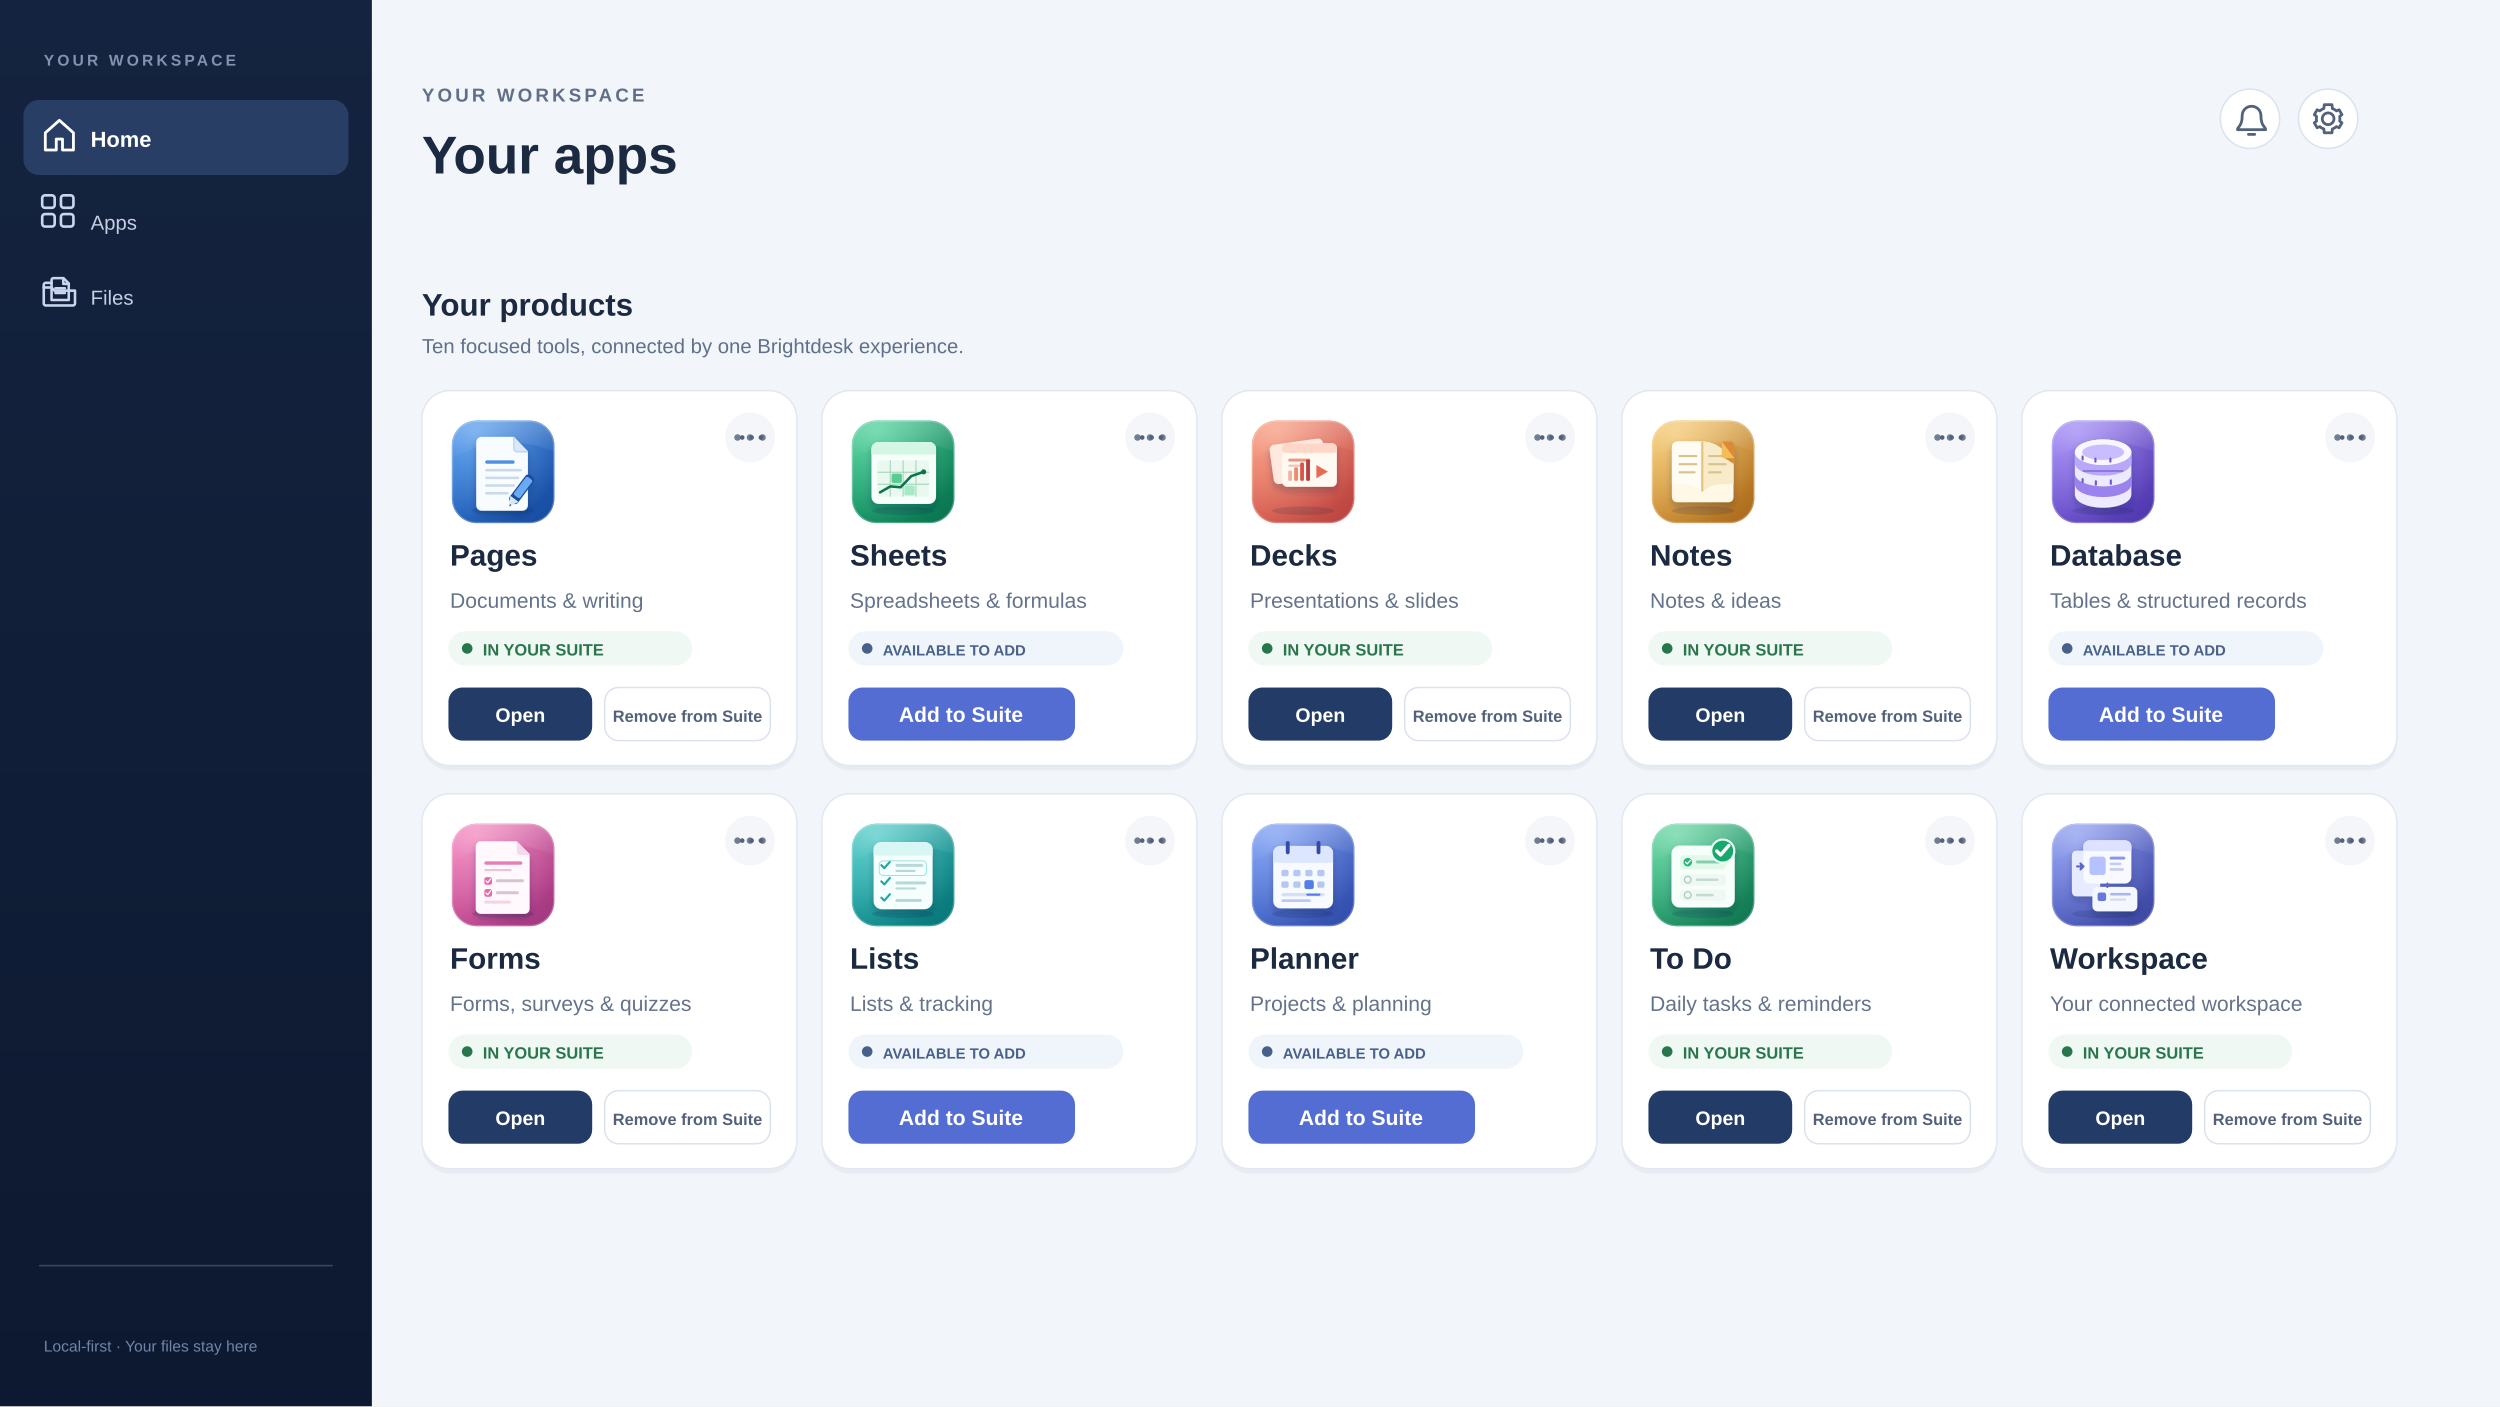
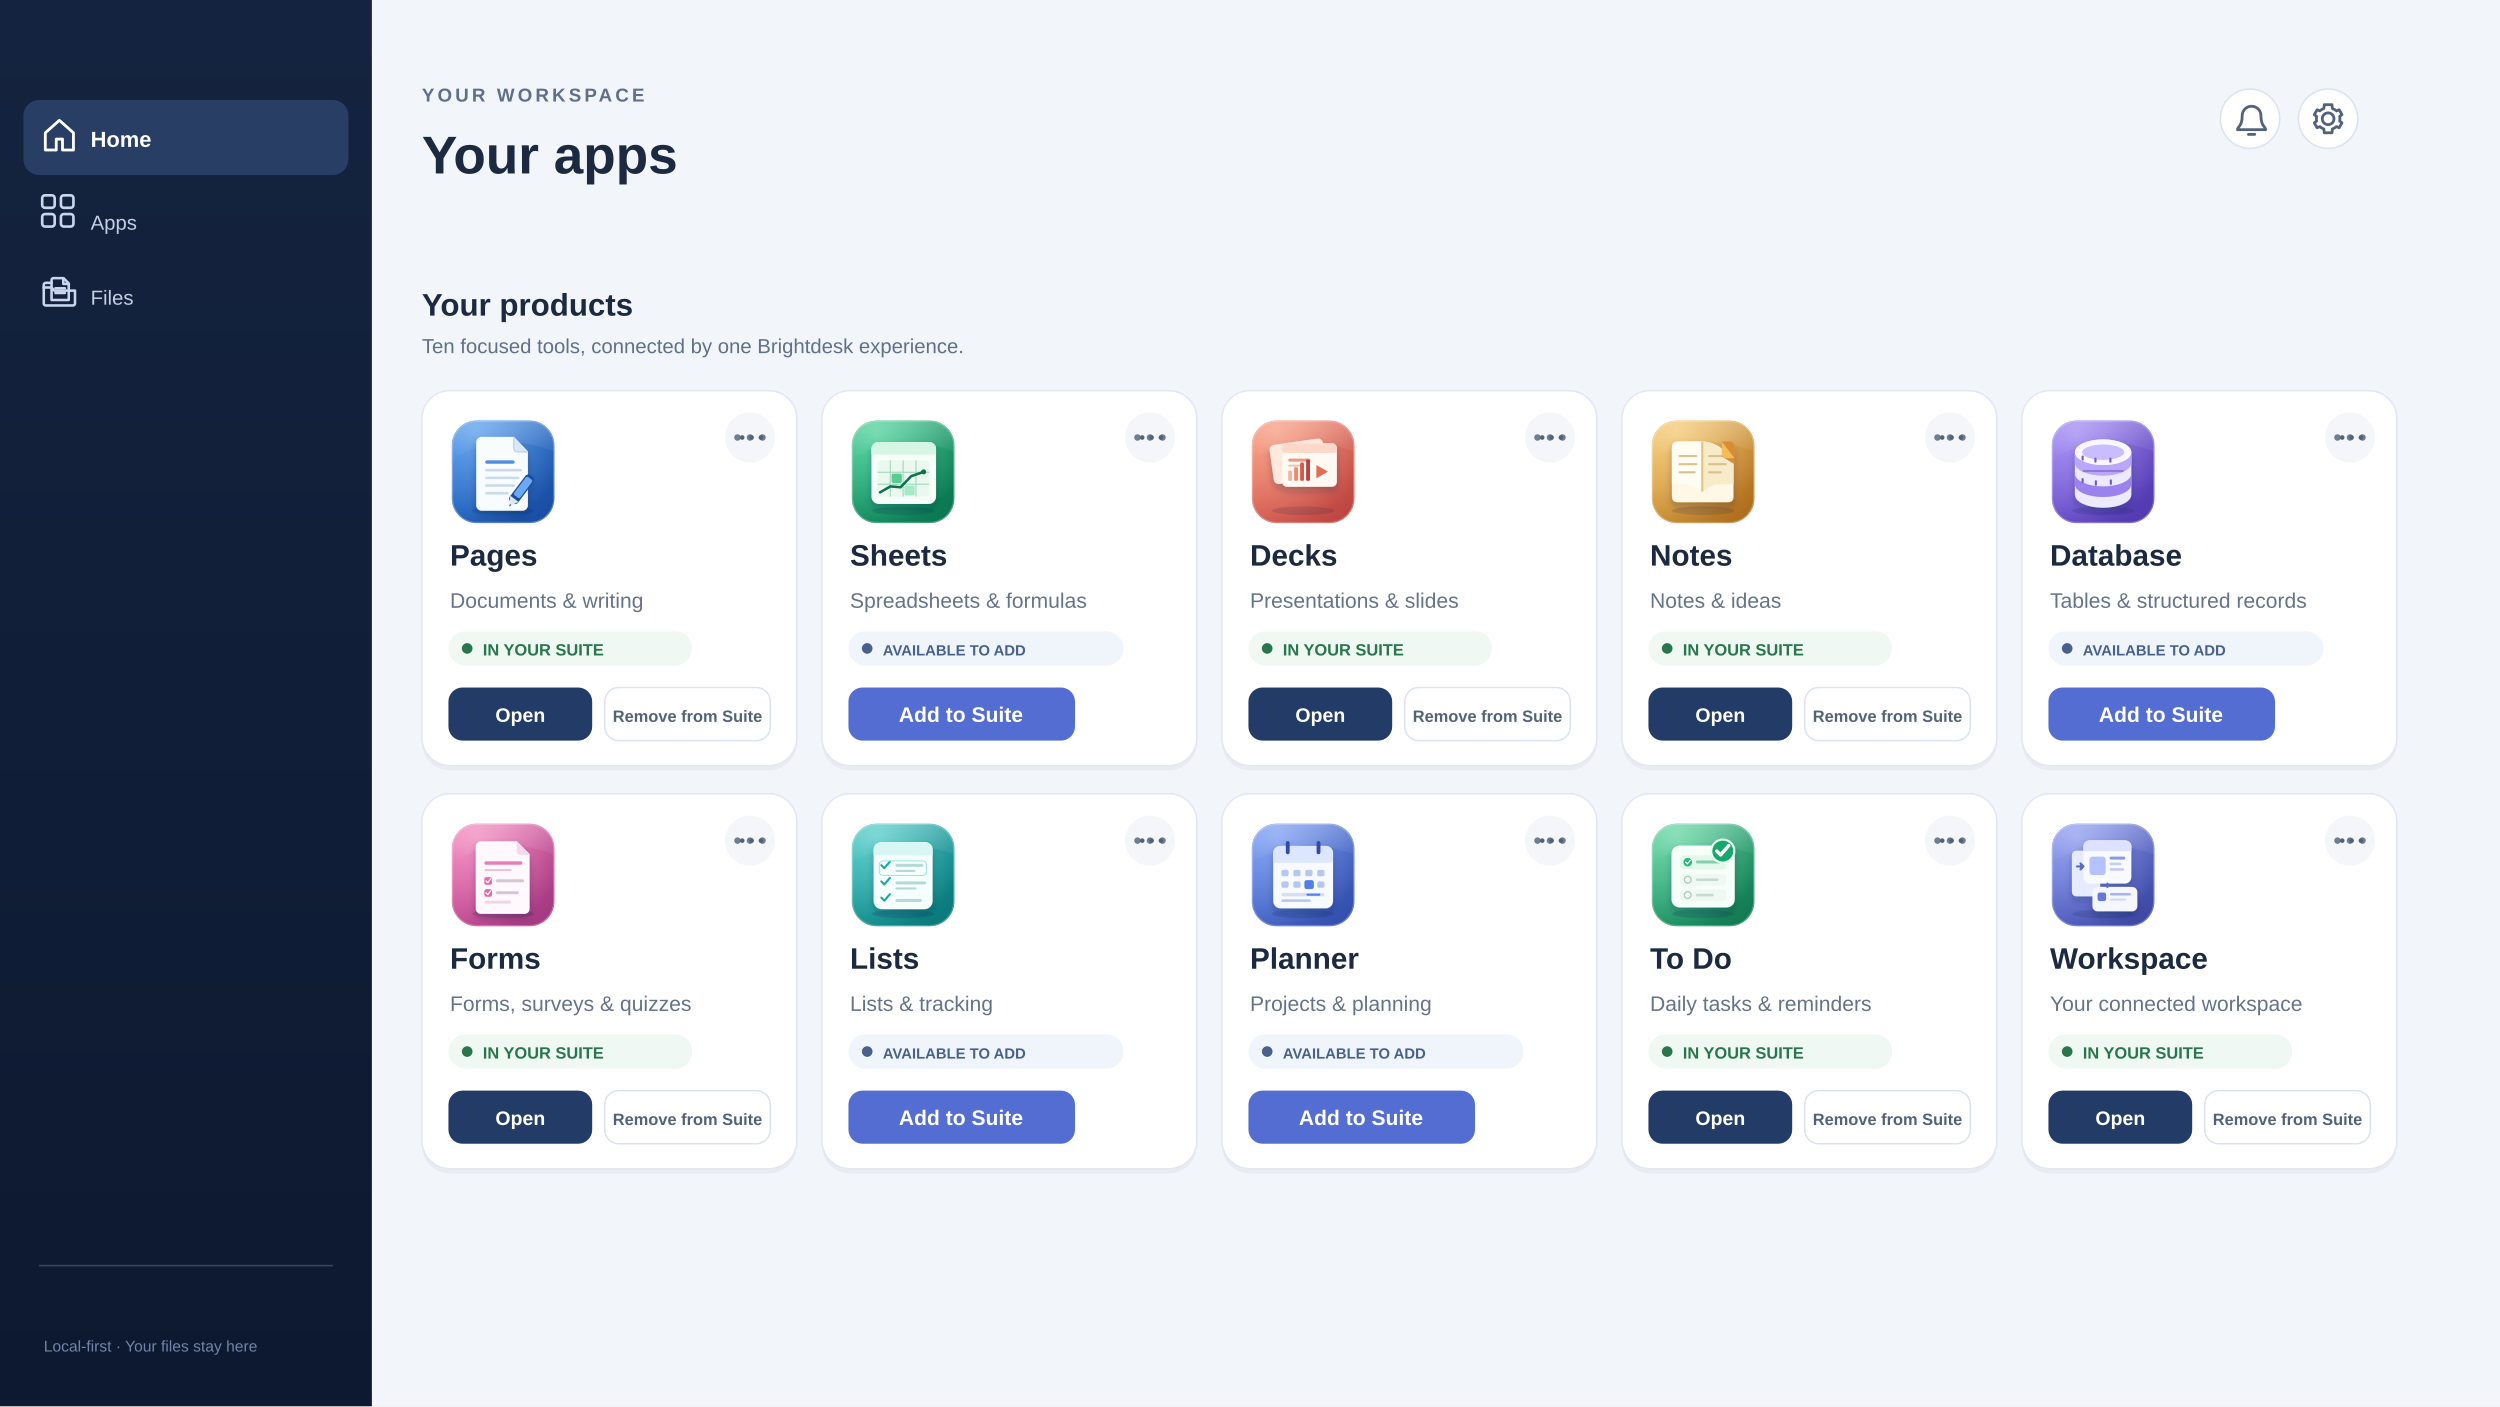
<svg xmlns="http://www.w3.org/2000/svg" width="1600" height="900" viewBox="0 0 1600 900" role="img" aria-labelledby="title desc">
  <defs>
    <linearGradient id="side" x1="0" y1="0" x2="0" y2="1">
      <stop stop-color="#14233F" />
      <stop offset="1" stop-color="#0D1930" />
    </linearGradient>
    <linearGradient id="banner" x1="0" y1="0" x2="1" y2="1">
      <stop stop-color="#E8F0FF" />
      <stop offset="1" stop-color="#F0ECFF" />
    </linearGradient>
    <filter id="shadow" x="-20%" y="-20%" width="140%" height="140%">
      <feDropShadow dx="0" dy="7" stdDeviation="14" flood-color="#1A2B4B" flood-opacity=".09" />
    </filter>
  </defs>
  <rect width="1600" height="900" fill="#F2F5FA" />
  <rect width="238" height="900" fill="url(#side)" />
-   <text x="28" y="42" font-family="Arial, sans-serif" font-size="10" font-weight="700" letter-spacing="2" fill="#8292B2">YOUR WORKSPACE</text>
  <g id="sidebar-home">
    <rect x="15" y="64" width="208" height="48" rx="10" fill="#293E65" />
    <path d="M29 85l9-8 9 8v11h-7v-7h-4v7h-7z" fill="none" stroke="#FFFFFF" stroke-width="1.8" stroke-linecap="round" stroke-linejoin="round" />
    <text x="58" y="94" font-family="Arial, sans-serif" font-size="14" font-weight="700" fill="#FFFFFF">Home</text>
  </g>
  <g id="sidebar-applications">
    <g id="apps-launcher-icon" fill="none" stroke="#C9D6ED" stroke-width="1.7">
      <rect x="27" y="125" width="8" height="8" rx="1.8" />
      <rect x="39" y="125" width="8" height="8" rx="1.8" />
      <rect x="27" y="137" width="8" height="8" rx="1.8" />
      <rect x="39" y="137" width="8" height="8" rx="1.8" />
    </g>
    <text x="58" y="147" font-family="Arial, sans-serif" font-size="13" fill="#C4CFE2">Apps</text>
  </g>
  <g id="sidebar-files">
    <g id="files-folder-documents-icon" transform="translate(26 175)" fill="none" stroke="#C9D6ED" stroke-width="1.65" stroke-linecap="round" stroke-linejoin="round">
      <path data-role="document-stack" d="M7 8V4.2A1.2 1.2 0 0 1 8.2 3h6.4L18 6.4V17H7z" />
      <path d="M14.5 3.2v3.5H18M9.5 9.5h6M9.5 12.5h6" />
      <path d="M2 9h5l1.8 2H22v8.2a1.3 1.3 0 0 1-1.3 1.3H3.3A1.3 1.3 0 0 1 2 19.2z" />
      <path d="M2 9V7.3A1.3 1.3 0 0 1 3.3 6H7" />
    </g>
    <text x="58" y="195" font-family="Arial, sans-serif" font-size="13" fill="#C4CFE2">Files</text>
  </g>
  <path d="M25 810h188" stroke="#344766" />
  <text x="28" y="865" font-family="Arial, sans-serif" font-size="10" fill="#7184A7">Local-first · Your files stay here</text>
  <text x="270" y="65" font-family="Arial, sans-serif" font-size="12" font-weight="700" letter-spacing="2" fill="#5F6F88">YOUR WORKSPACE</text>
  <text x="270" y="111" font-family="Arial, sans-serif" font-size="34" font-weight="700" fill="#1B2941">Your apps</text>
  <text x="270" y="202" font-family="Arial, sans-serif" font-size="20" font-weight="700" fill="#1B2941">Your products</text>
  <text x="270" y="226" font-family="Arial, sans-serif" font-size="13" fill="#5F7088">Ten focused tools, connected by one Brightdesk experience.</text>
  <circle cx="1440" cy="76" r="19" fill="#FFFFFF" stroke="#DCE3ED" />
  <g id="notifications-bell" transform="translate(1429 65)" fill="none" stroke="#53627B" stroke-width="1.8" stroke-linecap="round" stroke-linejoin="round">
    <path d="M18 9a6 6 0 0 0-12 0c0 7-3 7-3 9h18c0-2-3-2-3-9Z" />
    <path d="M10 21h4" />
  </g>
  <circle cx="1490" cy="76" r="19" fill="#FFFFFF" stroke="#DCE3ED" />
  <g id="settings-cogwheel" transform="translate(1478 64)" fill="none" stroke="#53627B" stroke-width="1.8" stroke-linecap="round" stroke-linejoin="round">
    <path d="M12 8.25a3.75 3.75 0 1 0 0 7.5 3.75 3.75 0 0 0 0-7.5Z" />
    <path d="M19.4 13.5a7.7 7.7 0 0 0 0-3l1.45-1.12-1.8-3.12-1.72.7a7.7 7.7 0 0 0-2.6-1.5L14.45 3h-4.9l-.28 2.46a7.7 7.7 0 0 0-2.6 1.5l-1.72-.7-1.8 3.12L4.6 10.5a7.7 7.7 0 0 0 0 3l-1.45 1.12 1.8 3.12 1.72-.7a7.7 7.7 0 0 0 2.6 1.5L9.55 21h4.9l.28-2.46a7.7 7.7 0 0 0 2.6-1.5l1.72.7 1.8-3.12L19.4 13.5Z" />
  </g>
  <g transform="translate(0 -42)">
    <g>
      <rect x="270" y="295" width="240" height="240" rx="18" fill="#14233F" opacity=".05" />
      <rect x="270" y="292" width="240" height="240" rx="18" fill="#FFFFFF" stroke="#E2E8F1" />
      <svg x="287" y="309" width="70" height="70" viewBox="0 0 256 256">
        <defs>
          <linearGradient id="pages-bg" x1="0" y1="0" x2="1" y2="1">
            <stop offset="0" stop-color="#2B76D8" />
            <stop offset="1" stop-color="#174A9D" />
          </linearGradient>
          <radialGradient id="pages-light" cx="24%" cy="12%" r="90%">
            <stop offset="0" stop-color="#8BC5FF" stop-opacity=".65" />
            <stop offset="1" stop-color="#8BC5FF" stop-opacity="0" />
          </radialGradient>
          <linearGradient id="pages-glass" x1="0" y1="0" x2="0" y2="1">
            <stop offset="0" stop-color="#fff" stop-opacity=".21" />
            <stop offset="1" stop-color="#fff" stop-opacity="0" />
          </linearGradient>
          <filter id="pages-shadow" x="-30%" y="-30%" width="160%" height="180%">
            <feDropShadow dx="0" dy="10" stdDeviation="9" flood-color="#10234A" flood-opacity=".24" />
          </filter>
        </defs>
        <rect x="8" y="8" width="240" height="240" rx="58" fill="url(#pages-bg)" />
        <rect x="8" y="8" width="240" height="240" rx="58" fill="url(#pages-light)" />
        <path d="M66 9h124a58 58 0 0 1 58 58v14C173 52 93 43 9 100V67A58 58 0 0 1 66 9z" fill="url(#pages-glass)" />
        <rect x="9.5" y="9.5" width="237" height="237" rx="56.5" fill="none" stroke="#fff" stroke-opacity=".26" stroke-width="3" />
        <ellipse cx="128" cy="219" rx="73" ry="10" fill="#10234A" opacity=".15" />
        <g filter="url(#pages-shadow)">
          <path d="M78 46h75l33 34v126a13 13 0 0 1-13 13H78a13 13 0 0 1-13-13V59a13 13 0 0 1 13-13z" fill="#F9FCFF" />
          <path d="M153 46v28a7 7 0 0 0 7 7h26z" fill="#D9E9FB" />
          <path d="M153 46v28a7 7 0 0 0 7 7h26" fill="none" stroke="#B7D2F2" stroke-width="3" />
          <rect x="86" y="101" width="69" height="8" rx="4" fill="#4D8FE2" />
          <rect x="86" y="121" width="86" height="6" rx="3" fill="#CBD9EA" />
          <rect x="86" y="139" width="80" height="6" rx="3" fill="#CBD9EA" />
          <rect x="86" y="157" width="70" height="6" rx="3" fill="#CBD9EA" />
          <rect x="86" y="175" width="55" height="6" rx="3" fill="#CBD9EA" />
          <g transform="rotate(37 171 171)">
            <rect x="158" y="130" width="24" height="78" rx="9" fill="#1C4E9C" />
            <rect x="161" y="137" width="18" height="53" rx="4" fill="#6BA9F3" />
            <path d="M158 197h24l-12 22z" fill="#D7E8FA" />
            <path d="M169 213h4l-2 6z" fill="#243D65" />
          </g>
        </g>
      </svg>
      <circle cx="480" cy="322" r="16" fill="#F4F6FA" />
      <circle cx="472" cy="322" r="2.1" fill="#707D92" />
      <circle cx="480" cy="322" r="2.1" fill="#707D92" />
      <circle cx="488" cy="322" r="2.1" fill="#707D92" />
      <g id="product-settings-menu-pages" fill="#53627B">
        <circle cx="475" cy="322" r="1.5" />
        <circle cx="481" cy="322" r="1.5" />
        <circle cx="487" cy="322" r="1.5" />
      </g>
      <text x="288" y="404" font-family="Arial, sans-serif" font-size="19" font-weight="700" fill="#1B2941">Pages</text>
      <text x="288" y="431" font-family="Arial, sans-serif" font-size="13.5" fill="#64728A">Documents &amp; writing</text>
      <rect x="287" y="446" width="156" height="22" rx="11" fill="#EFF8F2" />
      <circle cx="299" cy="457" r="3.4" fill="#28764B" />
      <text x="309" y="461.5" font-family="Arial, sans-serif" font-size="10.5" font-weight="700" fill="#28764B">IN YOUR SUITE</text>
      <rect x="287" y="482" width="92" height="34" rx="9" fill="#233B67" />
      <text x="333" y="504" text-anchor="middle" font-family="Arial, sans-serif" font-size="12.5" font-weight="700" fill="#FFFFFF">Open</text>
      <rect x="387" y="482" width="106" height="34" rx="9" fill="#FFFFFF" stroke="#DCE3ED" />
      <text x="440" y="504" text-anchor="middle" font-family="Arial, sans-serif" font-size="10.5" font-weight="700" fill="#52627A">Remove from Suite</text>
    </g>
    <g>
      <rect x="526" y="295" width="240" height="240" rx="18" fill="#14233F" opacity=".05" />
      <rect x="526" y="292" width="240" height="240" rx="18" fill="#FFFFFF" stroke="#E2E8F1" />
      <svg x="543" y="309" width="70" height="70" viewBox="0 0 256 256">
        <defs>
          <linearGradient id="sheets-bg" x1="0" y1="0" x2="1" y2="1">
            <stop offset="0" stop-color="#21AD78" />
            <stop offset="1" stop-color="#08724E" />
          </linearGradient>
          <radialGradient id="sheets-light" cx="24%" cy="12%" r="90%">
            <stop offset="0" stop-color="#83F0BF" stop-opacity=".65" />
            <stop offset="1" stop-color="#83F0BF" stop-opacity="0" />
          </radialGradient>
          <linearGradient id="sheets-glass" x1="0" y1="0" x2="0" y2="1">
            <stop offset="0" stop-color="#fff" stop-opacity=".21" />
            <stop offset="1" stop-color="#fff" stop-opacity="0" />
          </linearGradient>
          <filter id="sheets-shadow" x="-30%" y="-30%" width="160%" height="180%">
            <feDropShadow dx="0" dy="10" stdDeviation="9" flood-color="#10234A" flood-opacity=".24" />
          </filter>
        </defs>
        <rect x="8" y="8" width="240" height="240" rx="58" fill="url(#sheets-bg)" />
        <rect x="8" y="8" width="240" height="240" rx="58" fill="url(#sheets-light)" />
        <path d="M66 9h124a58 58 0 0 1 58 58v14C173 52 93 43 9 100V67A58 58 0 0 1 66 9z" fill="url(#sheets-glass)" />
        <rect x="9.5" y="9.5" width="237" height="237" rx="56.5" fill="none" stroke="#fff" stroke-opacity=".26" stroke-width="3" />
        <ellipse cx="128" cy="219" rx="73" ry="10" fill="#10234A" opacity=".15" />
        <g filter="url(#sheets-shadow)">
          <rect x="54" y="58" width="151" height="145" rx="17" fill="#F7FFFA" />
          <rect x="54" y="58" width="151" height="29" rx="17" fill="#D5F5E5" />
          <path d="M54 75v12h151V75" fill="#D5F5E5" />
          <rect x="68" y="101" width="121" height="85" rx="7" fill="#EAF8F0" />
          <path d="M98 101v85M128 101v85M158 101v85M68 129h121M68 157h121" stroke="#A9DCC1" stroke-width="3" />
          <rect x="101" y="132" width="24" height="22" rx="4" fill="#5ACB91" />
          <rect x="131" y="160" width="24" height="23" rx="4" fill="#A6EAC5" />
          <path d="M74 176l24-14 24 2 25-26 29-10" fill="none" stroke="#08724E" stroke-width="6" stroke-linecap="round" stroke-linejoin="round" />
          <circle cx="176" cy="128" r="6" fill="#08724E" />
        </g>
      </svg>
      <circle cx="736" cy="322" r="16" fill="#F4F6FA" />
      <circle cx="728" cy="322" r="2.1" fill="#707D92" />
      <circle cx="736" cy="322" r="2.1" fill="#707D92" />
      <circle cx="744" cy="322" r="2.1" fill="#707D92" />
      <g id="product-settings-menu-sheets" fill="#53627B">
        <circle cx="731" cy="322" r="1.5" />
        <circle cx="737" cy="322" r="1.5" />
        <circle cx="743" cy="322" r="1.5" />
      </g>
      <text x="544" y="404" font-family="Arial, sans-serif" font-size="19" font-weight="700" fill="#1B2941">Sheets</text>
      <text x="544" y="431" font-family="Arial, sans-serif" font-size="13.5" fill="#64728A">Spreadsheets &amp; formulas</text>
      <rect x="543" y="446" width="176" height="22" rx="11" fill="#F0F5FC" />
      <circle cx="555" cy="457" r="3.4" fill="#47618B" />
      <text x="565" y="461.5" font-family="Arial, sans-serif" font-size="9.5" font-weight="700" fill="#47618B">AVAILABLE TO ADD</text>
      <rect x="543" y="482" width="145" height="34" rx="9" fill="#536DD2" />
      <text x="615" y="504" text-anchor="middle" font-family="Arial, sans-serif" font-size="13.5" font-weight="700" fill="#FFFFFF">Add to Suite</text>
    </g>
    <g>
      <rect x="782" y="295" width="240" height="240" rx="18" fill="#14233F" opacity=".05" />
      <rect x="782" y="292" width="240" height="240" rx="18" fill="#FFFFFF" stroke="#E2E8F1" />
      <svg x="799" y="309" width="70" height="70" viewBox="0 0 256 256">
        <defs>
          <linearGradient id="decks-bg" x1="0" y1="0" x2="1" y2="1">
            <stop offset="0" stop-color="#F17A62" />
            <stop offset="1" stop-color="#B9413F" />
          </linearGradient>
          <radialGradient id="decks-light" cx="24%" cy="12%" r="90%">
            <stop offset="0" stop-color="#FFC1A6" stop-opacity=".65" />
            <stop offset="1" stop-color="#FFC1A6" stop-opacity="0" />
          </radialGradient>
          <linearGradient id="decks-glass" x1="0" y1="0" x2="0" y2="1">
            <stop offset="0" stop-color="#fff" stop-opacity=".21" />
            <stop offset="1" stop-color="#fff" stop-opacity="0" />
          </linearGradient>
          <filter id="decks-shadow" x="-30%" y="-30%" width="160%" height="180%">
            <feDropShadow dx="0" dy="10" stdDeviation="9" flood-color="#10234A" flood-opacity=".24" />
          </filter>
        </defs>
        <rect x="8" y="8" width="240" height="240" rx="58" fill="url(#decks-bg)" />
        <rect x="8" y="8" width="240" height="240" rx="58" fill="url(#decks-light)" />
        <path d="M66 9h124a58 58 0 0 1 58 58v14C173 52 93 43 9 100V67A58 58 0 0 1 66 9z" fill="url(#decks-glass)" />
        <rect x="9.5" y="9.5" width="237" height="237" rx="56.5" fill="none" stroke="#fff" stroke-opacity=".26" stroke-width="3" />
        <ellipse cx="128" cy="219" rx="73" ry="10" fill="#10234A" opacity=".15" />
        <g filter="url(#decks-shadow)">
          <rect x="48" y="66" width="126" height="93" rx="12" fill="#FFE8DD" transform="rotate(-8 48 66)" />
          <rect x="79" y="61" width="128" height="102" rx="12" fill="#FFF9F4" />
          <rect x="79" y="61" width="128" height="22" rx="12" fill="#FFD7C8" />
          <path d="M79 72h128v11H79z" fill="#FFD7C8" />
          <rect x="93" y="97" width="52" height="7" rx="3.5" fill="#EB967D" />
          <rect x="93" y="111" width="38" height="5" rx="2.5" fill="#E8C6BA" />
          <path d="M159 143v-31l27 15.5z" fill="#E96B52" />
          <rect x="93" y="125" width="9" height="24" rx="3" fill="#F3B49F" />
          <rect x="107" y="117" width="9" height="32" rx="3" fill="#EE8A6C" />
          <rect x="121" y="106" width="9" height="43" rx="3" fill="#D95748" />
          <rect x="135" y="99" width="9" height="50" rx="3" fill="#B9413F" />
        </g>
      </svg>
      <circle cx="992" cy="322" r="16" fill="#F4F6FA" />
      <circle cx="984" cy="322" r="2.1" fill="#707D92" />
      <circle cx="992" cy="322" r="2.1" fill="#707D92" />
      <circle cx="1000" cy="322" r="2.1" fill="#707D92" />
      <g id="product-settings-menu-decks" fill="#53627B">
        <circle cx="987" cy="322" r="1.5" />
        <circle cx="993" cy="322" r="1.5" />
        <circle cx="999" cy="322" r="1.5" />
      </g>
      <text x="800" y="404" font-family="Arial, sans-serif" font-size="19" font-weight="700" fill="#1B2941">Decks</text>
      <text x="800" y="431" font-family="Arial, sans-serif" font-size="13.5" fill="#64728A">Presentations &amp; slides</text>
      <rect x="799" y="446" width="156" height="22" rx="11" fill="#EFF8F2" />
      <circle cx="811" cy="457" r="3.4" fill="#28764B" />
      <text x="821" y="461.5" font-family="Arial, sans-serif" font-size="10.5" font-weight="700" fill="#28764B">IN YOUR SUITE</text>
      <rect x="799" y="482" width="92" height="34" rx="9" fill="#233B67" />
      <text x="845" y="504" text-anchor="middle" font-family="Arial, sans-serif" font-size="12.5" font-weight="700" fill="#FFFFFF">Open</text>
      <rect x="899" y="482" width="106" height="34" rx="9" fill="#FFFFFF" stroke="#DCE3ED" />
      <text x="952" y="504" text-anchor="middle" font-family="Arial, sans-serif" font-size="10.5" font-weight="700" fill="#52627A">Remove from Suite</text>
    </g>
    <g>
      <rect x="1038" y="295" width="240" height="240" rx="18" fill="#14233F" opacity=".05" />
      <rect x="1038" y="292" width="240" height="240" rx="18" fill="#FFFFFF" stroke="#E2E8F1" />
      <svg x="1055" y="309" width="70" height="70" viewBox="0 0 256 256">
        <defs>
          <linearGradient id="notes-bg" x1="0" y1="0" x2="1" y2="1">
            <stop offset="0" stop-color="#EAB34F" />
            <stop offset="1" stop-color="#A96719" />
          </linearGradient>
          <radialGradient id="notes-light" cx="24%" cy="12%" r="90%">
            <stop offset="0" stop-color="#FFE2A0" stop-opacity=".65" />
            <stop offset="1" stop-color="#FFE2A0" stop-opacity="0" />
          </radialGradient>
          <linearGradient id="notes-glass" x1="0" y1="0" x2="0" y2="1">
            <stop offset="0" stop-color="#fff" stop-opacity=".21" />
            <stop offset="1" stop-color="#fff" stop-opacity="0" />
          </linearGradient>
          <filter id="notes-shadow" x="-30%" y="-30%" width="160%" height="180%">
            <feDropShadow dx="0" dy="10" stdDeviation="9" flood-color="#10234A" flood-opacity=".24" />
          </filter>
        </defs>
        <rect x="8" y="8" width="240" height="240" rx="58" fill="url(#notes-bg)" />
        <rect x="8" y="8" width="240" height="240" rx="58" fill="url(#notes-light)" />
        <path d="M66 9h124a58 58 0 0 1 58 58v14C173 52 93 43 9 100V67A58 58 0 0 1 66 9z" fill="url(#notes-glass)" />
        <rect x="9.5" y="9.5" width="237" height="237" rx="56.5" fill="none" stroke="#fff" stroke-opacity=".26" stroke-width="3" />
        <ellipse cx="128" cy="219" rx="73" ry="10" fill="#10234A" opacity=".15" />
        <g filter="url(#notes-shadow)">
          <path d="M55 72q0-15 15-15h55q26 0 48 18l26 20v91q0 13-13 13H69q-14 0-14-14z" fill="#FFF8E6" />
          <path d="M126 57v117q-22-17-42-17H55V72q0-15 15-15z" fill="#FFFDF3" />
          <path d="M126 57v117q22-17 42-17h31V95l-26-20q-22-18-47-18z" fill="#F8EBC9" />
          <path d="M126 57v117" stroke="#E5C47A" stroke-width="5" />
          <path d="M73 91h39M73 110h39M73 129h35M142 91h39M142 110h39M142 129h27" stroke="#D8C28D" stroke-width="5" stroke-linecap="round" />
          <path d="M172 57h20a9 9 0 0 1 9 9v44l-29-18z" fill="#DB8B36" />
          <path d="M172 57v31a8 8 0 0 0 8 8h21" fill="#F5BD58" />
        </g>
      </svg>
      <circle cx="1248" cy="322" r="16" fill="#F4F6FA" />
      <circle cx="1240" cy="322" r="2.1" fill="#707D92" />
      <circle cx="1248" cy="322" r="2.1" fill="#707D92" />
      <circle cx="1256" cy="322" r="2.1" fill="#707D92" />
      <g id="product-settings-menu-notes" fill="#53627B">
        <circle cx="1243" cy="322" r="1.5" />
        <circle cx="1249" cy="322" r="1.5" />
        <circle cx="1255" cy="322" r="1.5" />
      </g>
      <text x="1056" y="404" font-family="Arial, sans-serif" font-size="19" font-weight="700" fill="#1B2941">Notes</text>
      <text x="1056" y="431" font-family="Arial, sans-serif" font-size="13.5" fill="#64728A">Notes &amp; ideas</text>
      <rect x="1055" y="446" width="156" height="22" rx="11" fill="#EFF8F2" />
      <circle cx="1067" cy="457" r="3.4" fill="#28764B" />
      <text x="1077" y="461.5" font-family="Arial, sans-serif" font-size="10.5" font-weight="700" fill="#28764B">IN YOUR SUITE</text>
      <rect x="1055" y="482" width="92" height="34" rx="9" fill="#233B67" />
      <text x="1101" y="504" text-anchor="middle" font-family="Arial, sans-serif" font-size="12.5" font-weight="700" fill="#FFFFFF">Open</text>
      <rect x="1155" y="482" width="106" height="34" rx="9" fill="#FFFFFF" stroke="#DCE3ED" />
      <text x="1208" y="504" text-anchor="middle" font-family="Arial, sans-serif" font-size="10.5" font-weight="700" fill="#52627A">Remove from Suite</text>
    </g>
    <g>
      <rect x="1294" y="295" width="240" height="240" rx="18" fill="#14233F" opacity=".05" />
      <rect x="1294" y="292" width="240" height="240" rx="18" fill="#FFFFFF" stroke="#E2E8F1" />
      <svg x="1311" y="309" width="70" height="70" viewBox="0 0 256 256">
        <defs>
          <linearGradient id="database-bg" x1="0" y1="0" x2="1" y2="1">
            <stop offset="0" stop-color="#8666E9" />
            <stop offset="1" stop-color="#4C35A9" />
          </linearGradient>
          <radialGradient id="database-light" cx="24%" cy="12%" r="90%">
            <stop offset="0" stop-color="#C0B2FF" stop-opacity=".65" />
            <stop offset="1" stop-color="#C0B2FF" stop-opacity="0" />
          </radialGradient>
          <linearGradient id="database-glass" x1="0" y1="0" x2="0" y2="1">
            <stop offset="0" stop-color="#fff" stop-opacity=".21" />
            <stop offset="1" stop-color="#fff" stop-opacity="0" />
          </linearGradient>
          <filter id="database-shadow" x="-30%" y="-30%" width="160%" height="180%">
            <feDropShadow dx="0" dy="10" stdDeviation="9" flood-color="#10234A" flood-opacity=".24" />
          </filter>
        </defs>
        <rect x="8" y="8" width="240" height="240" rx="58" fill="url(#database-bg)" />
        <rect x="8" y="8" width="240" height="240" rx="58" fill="url(#database-light)" />
        <path d="M66 9h124a58 58 0 0 1 58 58v14C173 52 93 43 9 100V67A58 58 0 0 1 66 9z" fill="url(#database-glass)" />
        <rect x="9.5" y="9.5" width="237" height="237" rx="56.5" fill="none" stroke="#fff" stroke-opacity=".26" stroke-width="3" />
        <ellipse cx="128" cy="219" rx="73" ry="10" fill="#10234A" opacity=".15" />
        <g filter="url(#database-shadow)">
          <path d="M62 82c0-17 30-30 66-30s66 13 66 30v99c0 18-30 31-66 31s-66-13-66-31z" fill="#EDE9FF" />
          <path d="M62 82c0 17 30 30 66 30s66-13 66-30v25c0 17-30 30-66 30s-66-13-66-30z" fill="#B9A8F9" />
          <path d="M62 132c0 17 30 30 66 30s66-13 66-30v25c0 17-30 30-66 30s-66-13-66-30z" fill="#9B83EE" />
          <ellipse cx="128" cy="82" rx="66" ry="30" fill="#F8F6FF" />
          <ellipse cx="128" cy="82" rx="49" ry="18" fill="#C9BCFF" />
          <path d="M80 92v7m30-2v7m35-7v7m-65 41v7m31-2v8m35-10v8" stroke="#7058D0" stroke-width="5" stroke-linecap="round" />
          <path d="M82 126h92" stroke="#7158CF" stroke-width="4" stroke-linecap="round" opacity=".7" />
        </g>
      </svg>
      <circle cx="1504" cy="322" r="16" fill="#F4F6FA" />
      <circle cx="1496" cy="322" r="2.1" fill="#707D92" />
      <circle cx="1504" cy="322" r="2.1" fill="#707D92" />
      <circle cx="1512" cy="322" r="2.1" fill="#707D92" />
      <g id="product-settings-menu-database" fill="#53627B">
        <circle cx="1499" cy="322" r="1.5" />
        <circle cx="1505" cy="322" r="1.5" />
        <circle cx="1511" cy="322" r="1.5" />
      </g>
      <text x="1312" y="404" font-family="Arial, sans-serif" font-size="19" font-weight="700" fill="#1B2941">Database</text>
      <text x="1312" y="431" font-family="Arial, sans-serif" font-size="13.5" fill="#64728A">Tables &amp; structured records</text>
      <rect x="1311" y="446" width="176" height="22" rx="11" fill="#F0F5FC" />
      <circle cx="1323" cy="457" r="3.4" fill="#47618B" />
      <text x="1333" y="461.5" font-family="Arial, sans-serif" font-size="9.5" font-weight="700" fill="#47618B">AVAILABLE TO ADD</text>
      <rect x="1311" y="482" width="145" height="34" rx="9" fill="#536DD2" />
      <text x="1383" y="504" text-anchor="middle" font-family="Arial, sans-serif" font-size="13.5" font-weight="700" fill="#FFFFFF">Add to Suite</text>
    </g>
    <g>
      <rect x="270" y="553" width="240" height="240" rx="18" fill="#14233F" opacity=".05" />
      <rect x="270" y="550" width="240" height="240" rx="18" fill="#FFFFFF" stroke="#E2E8F1" />
      <svg x="287" y="567" width="70" height="70" viewBox="0 0 256 256">
        <defs>
          <linearGradient id="forms-bg" x1="0" y1="0" x2="1" y2="1">
            <stop offset="0" stop-color="#E65FA5" />
            <stop offset="1" stop-color="#9D367F" />
          </linearGradient>
          <radialGradient id="forms-light" cx="24%" cy="12%" r="90%">
            <stop offset="0" stop-color="#FFB6DA" stop-opacity=".65" />
            <stop offset="1" stop-color="#FFB6DA" stop-opacity="0" />
          </radialGradient>
          <linearGradient id="forms-glass" x1="0" y1="0" x2="0" y2="1">
            <stop offset="0" stop-color="#fff" stop-opacity=".21" />
            <stop offset="1" stop-color="#fff" stop-opacity="0" />
          </linearGradient>
          <filter id="forms-shadow" x="-30%" y="-30%" width="160%" height="180%">
            <feDropShadow dx="0" dy="10" stdDeviation="9" flood-color="#10234A" flood-opacity=".24" />
          </filter>
        </defs>
        <rect x="8" y="8" width="240" height="240" rx="58" fill="url(#forms-bg)" />
        <rect x="8" y="8" width="240" height="240" rx="58" fill="url(#forms-light)" />
        <path d="M66 9h124a58 58 0 0 1 58 58v14C173 52 93 43 9 100V67A58 58 0 0 1 66 9z" fill="url(#forms-glass)" />
        <rect x="9.5" y="9.5" width="237" height="237" rx="56.5" fill="none" stroke="#fff" stroke-opacity=".26" stroke-width="3" />
        <ellipse cx="128" cy="219" rx="73" ry="10" fill="#10234A" opacity=".15" />
        <g filter="url(#forms-shadow)">
          <path d="M76 49h84l30 30v128a12 12 0 0 1-12 12H76a12 12 0 0 1-12-12V61a12 12 0 0 1 12-12z" fill="#FFF8FC" />
          <path d="M160 49v25a7 7 0 0 0 7 7h23" fill="#F8D8EB" />
          <rect x="84" y="96" width="89" height="8" rx="4" fill="#E77CB6" />
          <rect x="84" y="114" width="64" height="5" rx="2.5" fill="#E9C3D8" />
          <g>
            <rect x="84" y="133" width="18" height="18" rx="5" fill="#E66AA9" />
            <path d="m88 142 4 4 7-9" fill="none" stroke="#fff" stroke-width="3" stroke-linecap="round" stroke-linejoin="round" />
            <rect x="111" y="138" width="66" height="7" rx="3.5" fill="#D7C4D1" />
            <rect x="84" y="161" width="18" height="18" rx="5" fill="#E66AA9" />
            <path d="m88 170 4 4 7-9" fill="none" stroke="#fff" stroke-width="3" stroke-linecap="round" stroke-linejoin="round" />
            <rect x="111" y="166" width="54" height="7" rx="3.5" fill="#D7C4D1" />
          </g>
          <rect x="84" y="188" width="62" height="7" rx="3.5" fill="#F1D5E5" />
        </g>
      </svg>
      <circle cx="480" cy="580" r="16" fill="#F4F6FA" />
      <circle cx="472" cy="580" r="2.1" fill="#707D92" />
      <circle cx="480" cy="580" r="2.1" fill="#707D92" />
      <circle cx="488" cy="580" r="2.1" fill="#707D92" />
      <g id="product-settings-menu-forms" fill="#53627B">
        <circle cx="475" cy="580" r="1.5" />
        <circle cx="481" cy="580" r="1.5" />
        <circle cx="487" cy="580" r="1.5" />
      </g>
      <text x="288" y="662" font-family="Arial, sans-serif" font-size="19" font-weight="700" fill="#1B2941">Forms</text>
      <text x="288" y="689" font-family="Arial, sans-serif" font-size="13.5" fill="#64728A">Forms, surveys &amp; quizzes</text>
      <rect x="287" y="704" width="156" height="22" rx="11" fill="#EFF8F2" />
      <circle cx="299" cy="715" r="3.4" fill="#28764B" />
      <text x="309" y="719.5" font-family="Arial, sans-serif" font-size="10.5" font-weight="700" fill="#28764B">IN YOUR SUITE</text>
      <rect x="287" y="740" width="92" height="34" rx="9" fill="#233B67" />
      <text x="333" y="762" text-anchor="middle" font-family="Arial, sans-serif" font-size="12.5" font-weight="700" fill="#FFFFFF">Open</text>
      <rect x="387" y="740" width="106" height="34" rx="9" fill="#FFFFFF" stroke="#DCE3ED" />
      <text x="440" y="762" text-anchor="middle" font-family="Arial, sans-serif" font-size="10.5" font-weight="700" fill="#52627A">Remove from Suite</text>
    </g>
    <g>
      <rect x="526" y="553" width="240" height="240" rx="18" fill="#14233F" opacity=".05" />
      <rect x="526" y="550" width="240" height="240" rx="18" fill="#FFFFFF" stroke="#E2E8F1" />
      <svg x="543" y="567" width="70" height="70" viewBox="0 0 256 256">
        <defs>
          <linearGradient id="lists-bg" x1="0" y1="0" x2="1" y2="1">
            <stop offset="0" stop-color="#21AFAF" />
            <stop offset="1" stop-color="#087476" />
          </linearGradient>
          <radialGradient id="lists-light" cx="24%" cy="12%" r="90%">
            <stop offset="0" stop-color="#8CE7E2" stop-opacity=".65" />
            <stop offset="1" stop-color="#8CE7E2" stop-opacity="0" />
          </radialGradient>
          <linearGradient id="lists-glass" x1="0" y1="0" x2="0" y2="1">
            <stop offset="0" stop-color="#fff" stop-opacity=".21" />
            <stop offset="1" stop-color="#fff" stop-opacity="0" />
          </linearGradient>
          <filter id="lists-shadow" x="-30%" y="-30%" width="160%" height="180%">
            <feDropShadow dx="0" dy="10" stdDeviation="9" flood-color="#10234A" flood-opacity=".24" />
          </filter>
        </defs>
        <rect x="8" y="8" width="240" height="240" rx="58" fill="url(#lists-bg)" />
        <rect x="8" y="8" width="240" height="240" rx="58" fill="url(#lists-light)" />
        <path d="M66 9h124a58 58 0 0 1 58 58v14C173 52 93 43 9 100V67A58 58 0 0 1 66 9z" fill="url(#lists-glass)" />
        <rect x="9.5" y="9.5" width="237" height="237" rx="56.5" fill="none" stroke="#fff" stroke-opacity=".26" stroke-width="3" />
        <ellipse cx="128" cy="219" rx="73" ry="10" fill="#10234A" opacity=".15" />
        <g filter="url(#lists-shadow)">
          <rect x="59" y="51" width="138" height="157" rx="19" fill="#F4FFFE" />
          <rect x="59" y="51" width="138" height="31" rx="19" fill="#D8F7F4" />
          <path d="M59 70h138v12H59z" fill="#D8F7F4" />
          <g fill="none" stroke="#20A5A3" stroke-width="5" stroke-linecap="round" stroke-linejoin="round">
            <path d="m77 105 7 7 13-15m-20 46 7 7 13-15m-20 46 7 7 13-15" />
          </g>
          <g fill="#B6D9D8">
            <rect x="110" y="102" width="65" height="7" rx="3.5" />
            <rect x="110" y="116" width="47" height="5" rx="2.5" />
            <rect x="110" y="143" width="72" height="7" rx="3.5" />
            <rect x="110" y="157" width="49" height="5" rx="2.5" />
            <rect x="110" y="184" width="62" height="7" rx="3.5" />
          </g>
          <rect x="72" y="95" width="111" height="34" rx="9" fill="none" stroke="#8FE0DA" stroke-width="2" />
        </g>
      </svg>
      <circle cx="736" cy="580" r="16" fill="#F4F6FA" />
      <circle cx="728" cy="580" r="2.1" fill="#707D92" />
      <circle cx="736" cy="580" r="2.1" fill="#707D92" />
      <circle cx="744" cy="580" r="2.1" fill="#707D92" />
      <g id="product-settings-menu-lists" fill="#53627B">
        <circle cx="731" cy="580" r="1.5" />
        <circle cx="737" cy="580" r="1.5" />
        <circle cx="743" cy="580" r="1.5" />
      </g>
      <text x="544" y="662" font-family="Arial, sans-serif" font-size="19" font-weight="700" fill="#1B2941">Lists</text>
      <text x="544" y="689" font-family="Arial, sans-serif" font-size="13.5" fill="#64728A">Lists &amp; tracking</text>
      <rect x="543" y="704" width="176" height="22" rx="11" fill="#F0F5FC" />
      <circle cx="555" cy="715" r="3.4" fill="#47618B" />
      <text x="565" y="719.5" font-family="Arial, sans-serif" font-size="9.5" font-weight="700" fill="#47618B">AVAILABLE TO ADD</text>
      <rect x="543" y="740" width="145" height="34" rx="9" fill="#536DD2" />
      <text x="615" y="762" text-anchor="middle" font-family="Arial, sans-serif" font-size="13.5" font-weight="700" fill="#FFFFFF">Add to Suite</text>
    </g>
    <g>
      <rect x="782" y="553" width="240" height="240" rx="18" fill="#14233F" opacity=".05" />
      <rect x="782" y="550" width="240" height="240" rx="18" fill="#FFFFFF" stroke="#E2E8F1" />
      <svg x="799" y="567" width="70" height="70" viewBox="0 0 256 256">
        <defs>
          <linearGradient id="planner-bg" x1="0" y1="0" x2="1" y2="1">
            <stop offset="0" stop-color="#567FE5" />
            <stop offset="1" stop-color="#314BA8" />
          </linearGradient>
          <radialGradient id="planner-light" cx="24%" cy="12%" r="90%">
            <stop offset="0" stop-color="#A7C0FF" stop-opacity=".65" />
            <stop offset="1" stop-color="#A7C0FF" stop-opacity="0" />
          </radialGradient>
          <linearGradient id="planner-glass" x1="0" y1="0" x2="0" y2="1">
            <stop offset="0" stop-color="#fff" stop-opacity=".21" />
            <stop offset="1" stop-color="#fff" stop-opacity="0" />
          </linearGradient>
          <filter id="planner-shadow" x="-30%" y="-30%" width="160%" height="180%">
            <feDropShadow dx="0" dy="10" stdDeviation="9" flood-color="#10234A" flood-opacity=".24" />
          </filter>
        </defs>
        <rect x="8" y="8" width="240" height="240" rx="58" fill="url(#planner-bg)" />
        <rect x="8" y="8" width="240" height="240" rx="58" fill="url(#planner-light)" />
        <path d="M66 9h124a58 58 0 0 1 58 58v14C173 52 93 43 9 100V67A58 58 0 0 1 66 9z" fill="url(#planner-glass)" />
        <rect x="9.5" y="9.5" width="237" height="237" rx="56.5" fill="none" stroke="#fff" stroke-opacity=".26" stroke-width="3" />
        <ellipse cx="128" cy="219" rx="73" ry="10" fill="#10234A" opacity=".15" />
        <g filter="url(#planner-shadow)">
          <rect x="58" y="60" width="140" height="146" rx="17" fill="#F7FAFF" />
          <rect x="58" y="60" width="140" height="39" rx="17" fill="#DCE7FF" />
          <path d="M58 82h140v17H58z" fill="#DCE7FF" />
          <path d="M92 53v22m72-22v22" stroke="#314BA8" stroke-width="9" stroke-linecap="round" />
          <g fill="#B6C8F2">
            <rect x="77" y="116" width="17" height="15" rx="4" />
            <rect x="105" y="116" width="17" height="15" rx="4" />
            <rect x="133" y="116" width="17" height="15" rx="4" />
            <rect x="161" y="116" width="17" height="15" rx="4" />
            <rect x="77" y="143" width="17" height="15" rx="4" />
            <rect x="105" y="143" width="17" height="15" rx="4" />
            <rect x="161" y="143" width="17" height="15" rx="4" />
          </g>
          <rect x="131" y="140" width="22" height="21" rx="5" fill="#537EE7" />
          <rect x="77" y="170" width="101" height="8" rx="4" fill="#D6E0F5" />
          <rect x="77" y="185" width="69" height="6" rx="3" fill="#B6C8F2" />
          <path d="M138 174h28" stroke="#537EE7" stroke-width="5" stroke-linecap="round" />
        </g>
      </svg>
      <circle cx="992" cy="580" r="16" fill="#F4F6FA" />
      <circle cx="984" cy="580" r="2.1" fill="#707D92" />
      <circle cx="992" cy="580" r="2.1" fill="#707D92" />
      <circle cx="1000" cy="580" r="2.1" fill="#707D92" />
      <g id="product-settings-menu-planner" fill="#53627B">
        <circle cx="987" cy="580" r="1.5" />
        <circle cx="993" cy="580" r="1.5" />
        <circle cx="999" cy="580" r="1.5" />
      </g>
      <text x="800" y="662" font-family="Arial, sans-serif" font-size="19" font-weight="700" fill="#1B2941">Planner</text>
      <text x="800" y="689" font-family="Arial, sans-serif" font-size="13.5" fill="#64728A">Projects &amp; planning</text>
      <rect x="799" y="704" width="176" height="22" rx="11" fill="#F0F5FC" />
      <circle cx="811" cy="715" r="3.4" fill="#47618B" />
      <text x="821" y="719.5" font-family="Arial, sans-serif" font-size="9.5" font-weight="700" fill="#47618B">AVAILABLE TO ADD</text>
      <rect x="799" y="740" width="145" height="34" rx="9" fill="#536DD2" />
      <text x="871" y="762" text-anchor="middle" font-family="Arial, sans-serif" font-size="13.5" font-weight="700" fill="#FFFFFF">Add to Suite</text>
    </g>
    <g>
      <rect x="1038" y="553" width="240" height="240" rx="18" fill="#14233F" opacity=".05" />
      <rect x="1038" y="550" width="240" height="240" rx="18" fill="#FFFFFF" stroke="#E2E8F1" />
      <svg x="1055" y="567" width="70" height="70" viewBox="0 0 256 256">
        <defs>
          <linearGradient id="to-do-bg" x1="0" y1="0" x2="1" y2="1">
            <stop offset="0" stop-color="#32B981" />
            <stop offset="1" stop-color="#10744F" />
          </linearGradient>
          <radialGradient id="to-do-light" cx="24%" cy="12%" r="90%">
            <stop offset="0" stop-color="#9CF0C7" stop-opacity=".65" />
            <stop offset="1" stop-color="#9CF0C7" stop-opacity="0" />
          </radialGradient>
          <linearGradient id="to-do-glass" x1="0" y1="0" x2="0" y2="1">
            <stop offset="0" stop-color="#fff" stop-opacity=".21" />
            <stop offset="1" stop-color="#fff" stop-opacity="0" />
          </linearGradient>
          <filter id="to-do-shadow" x="-30%" y="-30%" width="160%" height="180%">
            <feDropShadow dx="0" dy="10" stdDeviation="9" flood-color="#10234A" flood-opacity=".24" />
          </filter>
        </defs>
        <rect x="8" y="8" width="240" height="240" rx="58" fill="url(#to-do-bg)" />
        <rect x="8" y="8" width="240" height="240" rx="58" fill="url(#to-do-light)" />
        <path d="M66 9h124a58 58 0 0 1 58 58v14C173 52 93 43 9 100V67A58 58 0 0 1 66 9z" fill="url(#to-do-glass)" />
        <rect x="9.5" y="9.5" width="237" height="237" rx="56.5" fill="none" stroke="#fff" stroke-opacity=".26" stroke-width="3" />
        <ellipse cx="128" cy="219" rx="73" ry="10" fill="#10234A" opacity=".15" />
        <g filter="url(#to-do-shadow)">
          <rect x="54" y="59" width="148" height="145" rx="19" fill="#F7FFFA" />
          <rect x="74" y="82" width="108" height="33" rx="9" fill="#E1F8EB" />
          <circle cx="92" cy="98" r="10" fill="#29B67A" />
          <path d="m87 98 4 4 7-8" fill="none" stroke="#fff" stroke-width="3" stroke-linecap="round" stroke-linejoin="round" />
          <rect x="111" y="94" width="57" height="7" rx="3.5" fill="#88CDB0" />
          <rect x="74" y="126" width="108" height="27" rx="8" fill="#F0F8F3" />
          <circle cx="92" cy="139" r="8" fill="none" stroke="#A9CCB9" stroke-width="3" />
          <rect x="111" y="136" width="53" height="6" rx="3" fill="#C4DCD0" />
          <rect x="74" y="162" width="108" height="27" rx="8" fill="#F0F8F3" />
          <circle cx="92" cy="175" r="8" fill="none" stroke="#A9CCB9" stroke-width="3" />
          <rect x="111" y="172" width="42" height="6" rx="3" fill="#C4DCD0" />
          <circle cx="174" cy="72" r="27" fill="#19A86C" stroke="#E9FFF2" stroke-width="5" />
          <path d="m160 72 9 9 19-22" fill="none" stroke="#fff" stroke-width="8" stroke-linecap="round" stroke-linejoin="round" />
        </g>
      </svg>
      <circle cx="1248" cy="580" r="16" fill="#F4F6FA" />
      <circle cx="1240" cy="580" r="2.1" fill="#707D92" />
      <circle cx="1248" cy="580" r="2.1" fill="#707D92" />
      <circle cx="1256" cy="580" r="2.1" fill="#707D92" />
      <g id="product-settings-menu-todo" fill="#53627B">
        <circle cx="1243" cy="580" r="1.5" />
        <circle cx="1249" cy="580" r="1.5" />
        <circle cx="1255" cy="580" r="1.5" />
      </g>
      <text x="1056" y="662" font-family="Arial, sans-serif" font-size="19" font-weight="700" fill="#1B2941">To Do</text>
      <text x="1056" y="689" font-family="Arial, sans-serif" font-size="13.5" fill="#64728A">Daily tasks &amp; reminders</text>
      <rect x="1055" y="704" width="156" height="22" rx="11" fill="#EFF8F2" />
      <circle cx="1067" cy="715" r="3.4" fill="#28764B" />
      <text x="1077" y="719.5" font-family="Arial, sans-serif" font-size="10.5" font-weight="700" fill="#28764B">IN YOUR SUITE</text>
      <rect x="1055" y="740" width="92" height="34" rx="9" fill="#233B67" />
      <text x="1101" y="762" text-anchor="middle" font-family="Arial, sans-serif" font-size="12.5" font-weight="700" fill="#FFFFFF">Open</text>
      <rect x="1155" y="740" width="106" height="34" rx="9" fill="#FFFFFF" stroke="#DCE3ED" />
      <text x="1208" y="762" text-anchor="middle" font-family="Arial, sans-serif" font-size="10.5" font-weight="700" fill="#52627A">Remove from Suite</text>
    </g>
    <g>
      <rect x="1294" y="553" width="240" height="240" rx="18" fill="#14233F" opacity=".05" />
      <rect x="1294" y="550" width="240" height="240" rx="18" fill="#FFFFFF" stroke="#E2E8F1" />
      <svg x="1311" y="567" width="70" height="70" viewBox="0 0 256 256">
        <defs>
          <linearGradient id="workspace-bg" x1="0" y1="0" x2="1" y2="1">
            <stop offset="0" stop-color="#6778DF" />
            <stop offset="1" stop-color="#3B459F" />
          </linearGradient>
          <radialGradient id="workspace-light" cx="24%" cy="12%" r="90%">
            <stop offset="0" stop-color="#B7C4FF" stop-opacity=".65" />
            <stop offset="1" stop-color="#B7C4FF" stop-opacity="0" />
          </radialGradient>
          <linearGradient id="workspace-glass" x1="0" y1="0" x2="0" y2="1">
            <stop offset="0" stop-color="#fff" stop-opacity=".21" />
            <stop offset="1" stop-color="#fff" stop-opacity="0" />
          </linearGradient>
          <filter id="workspace-shadow" x="-30%" y="-30%" width="160%" height="180%">
            <feDropShadow dx="0" dy="10" stdDeviation="9" flood-color="#10234A" flood-opacity=".24" />
          </filter>
        </defs>
        <rect x="8" y="8" width="240" height="240" rx="58" fill="url(#workspace-bg)" />
        <rect x="8" y="8" width="240" height="240" rx="58" fill="url(#workspace-light)" />
        <path d="M66 9h124a58 58 0 0 1 58 58v14C173 52 93 43 9 100V67A58 58 0 0 1 66 9z" fill="url(#workspace-glass)" />
        <rect x="9.5" y="9.5" width="237" height="237" rx="56.5" fill="none" stroke="#fff" stroke-opacity=".26" stroke-width="3" />
        <ellipse cx="128" cy="219" rx="73" ry="10" fill="#10234A" opacity=".15" />
        <g filter="url(#workspace-shadow)">
          <path d="M55 83q0-12 12-12h54v107H67q-12 0-12-12z" fill="#E7EBFF" />
          <rect x="82" y="47" width="112" height="101" rx="15" fill="#F8FAFF" />
          <rect x="82" y="47" width="112" height="25" rx="15" fill="#DCE2FF" />
          <path d="M82 60h112v12H82z" fill="#DCE2FF" />
          <rect x="96" y="85" width="38" height="43" rx="7" fill="#B6C2FF" />
          <rect x="143" y="85" width="37" height="7" rx="3.5" fill="#8797E9" />
          <rect x="143" y="99" width="28" height="6" rx="3" fill="#C4CCF1" />
          <rect x="143" y="112" width="34" height="6" rx="3" fill="#C4CCF1" />
          <rect x="103" y="156" width="105" height="57" rx="12" fill="#F5F7FF" />
          <rect x="115" y="169" width="20" height="20" rx="5" fill="#6678DE" />
          <rect x="144" y="170" width="49" height="6" rx="3" fill="#AAB5EE" />
          <rect x="144" y="183" width="38" height="5" rx="2.5" fill="#D1D8F5" />
          <path d="M67 108h15m-7-7 7 7-7 7M138 148v8" stroke="#5A6ACC" stroke-width="5" stroke-linecap="round" stroke-linejoin="round" />
        </g>
      </svg>
      <circle cx="1504" cy="580" r="16" fill="#F4F6FA" />
      <circle cx="1496" cy="580" r="2.1" fill="#707D92" />
      <circle cx="1504" cy="580" r="2.1" fill="#707D92" />
      <circle cx="1512" cy="580" r="2.1" fill="#707D92" />
      <g id="product-settings-menu-workspace" fill="#53627B">
        <circle cx="1499" cy="580" r="1.5" />
        <circle cx="1505" cy="580" r="1.5" />
        <circle cx="1511" cy="580" r="1.5" />
      </g>
      <text x="1312" y="662" font-family="Arial, sans-serif" font-size="19" font-weight="700" fill="#1B2941">Workspace</text>
      <text x="1312" y="689" font-family="Arial, sans-serif" font-size="13.5" fill="#64728A">Your connected workspace</text>
      <rect x="1311" y="704" width="156" height="22" rx="11" fill="#EFF8F2" />
      <circle cx="1323" cy="715" r="3.4" fill="#28764B" />
      <text x="1333" y="719.5" font-family="Arial, sans-serif" font-size="10.5" font-weight="700" fill="#28764B">IN YOUR SUITE</text>
      <rect x="1311" y="740" width="92" height="34" rx="9" fill="#233B67" />
      <text x="1357" y="762" text-anchor="middle" font-family="Arial, sans-serif" font-size="12.5" font-weight="700" fill="#FFFFFF">Open</text>
      <rect x="1411" y="740" width="106" height="34" rx="9" fill="#FFFFFF" stroke="#DCE3ED" />
      <text x="1464" y="762" text-anchor="middle" font-family="Arial, sans-serif" font-size="10.5" font-weight="700" fill="#52627A">Remove from Suite</text>
    </g>
  </g>
</svg>
